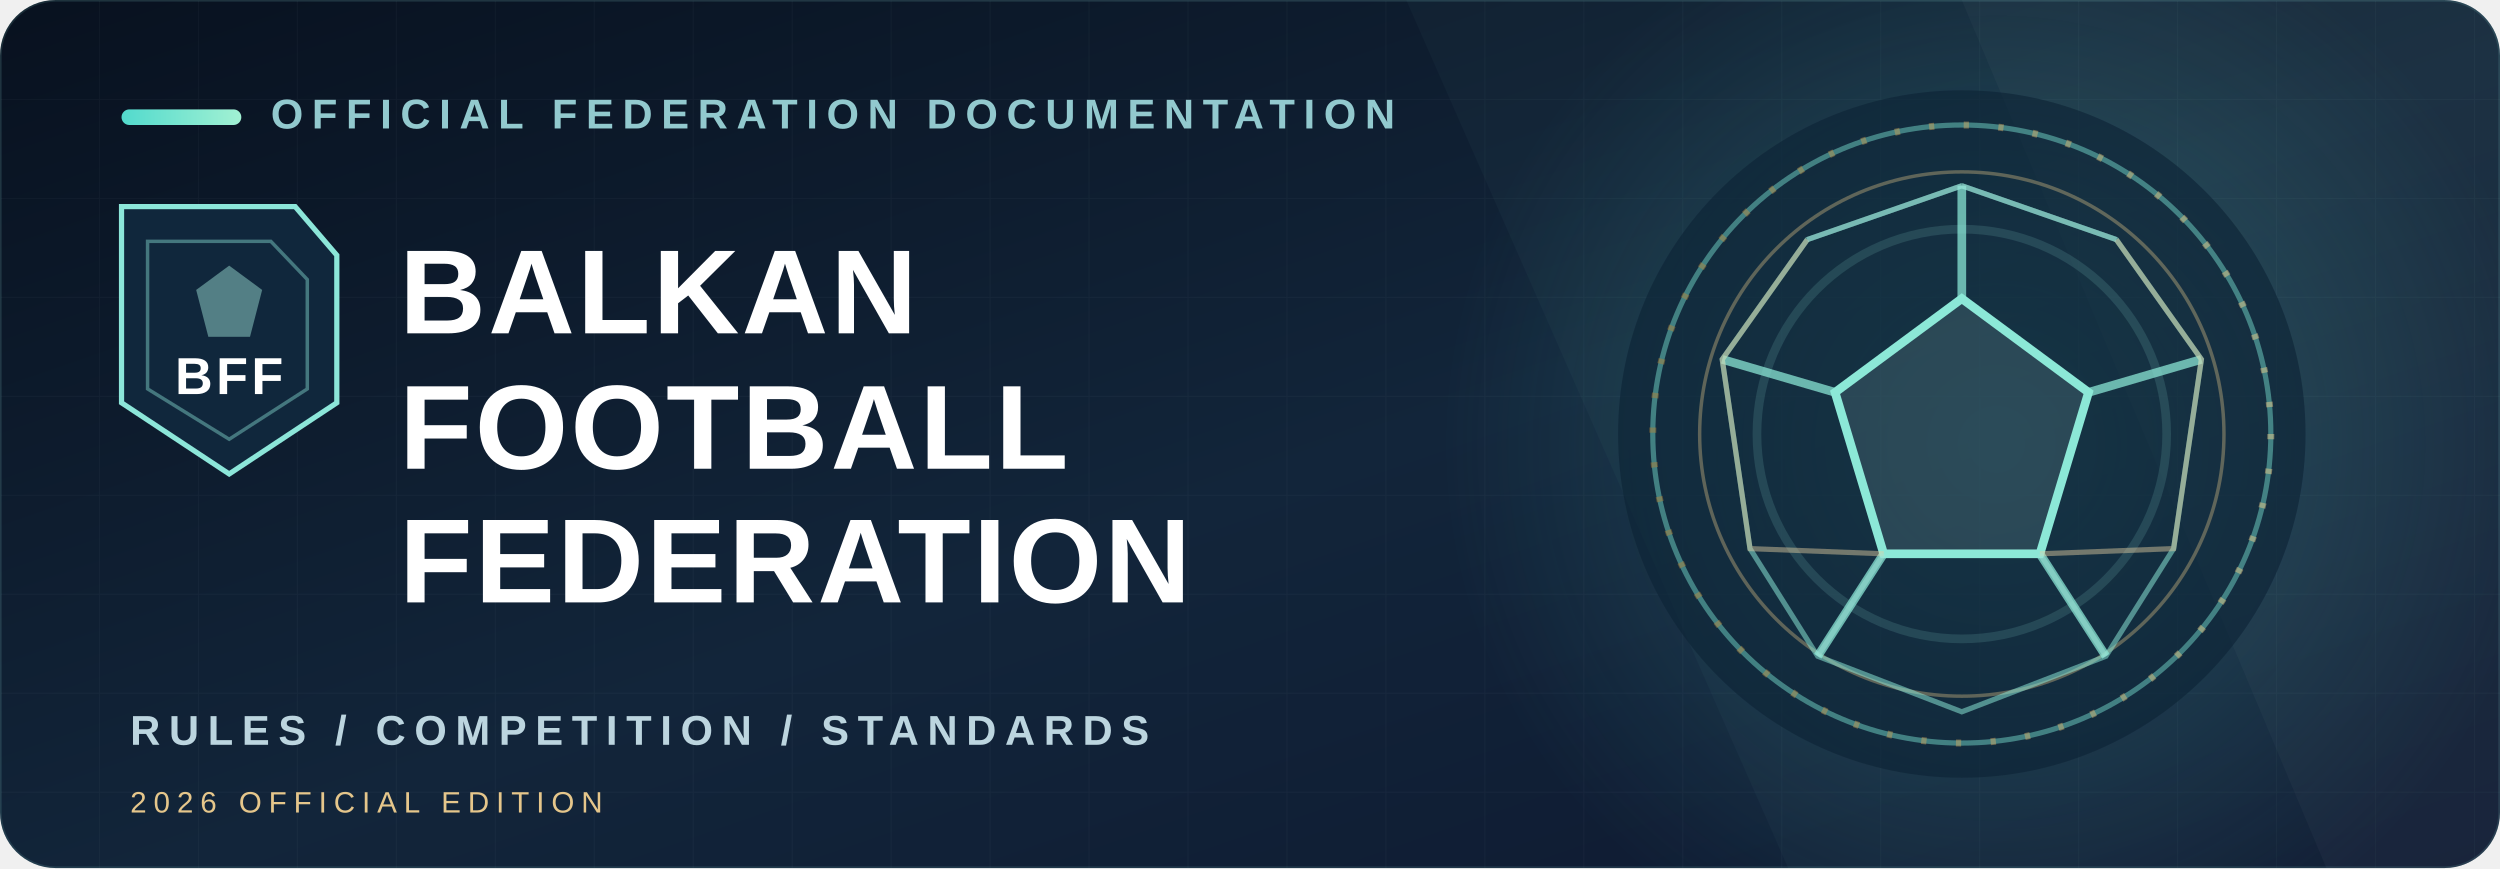
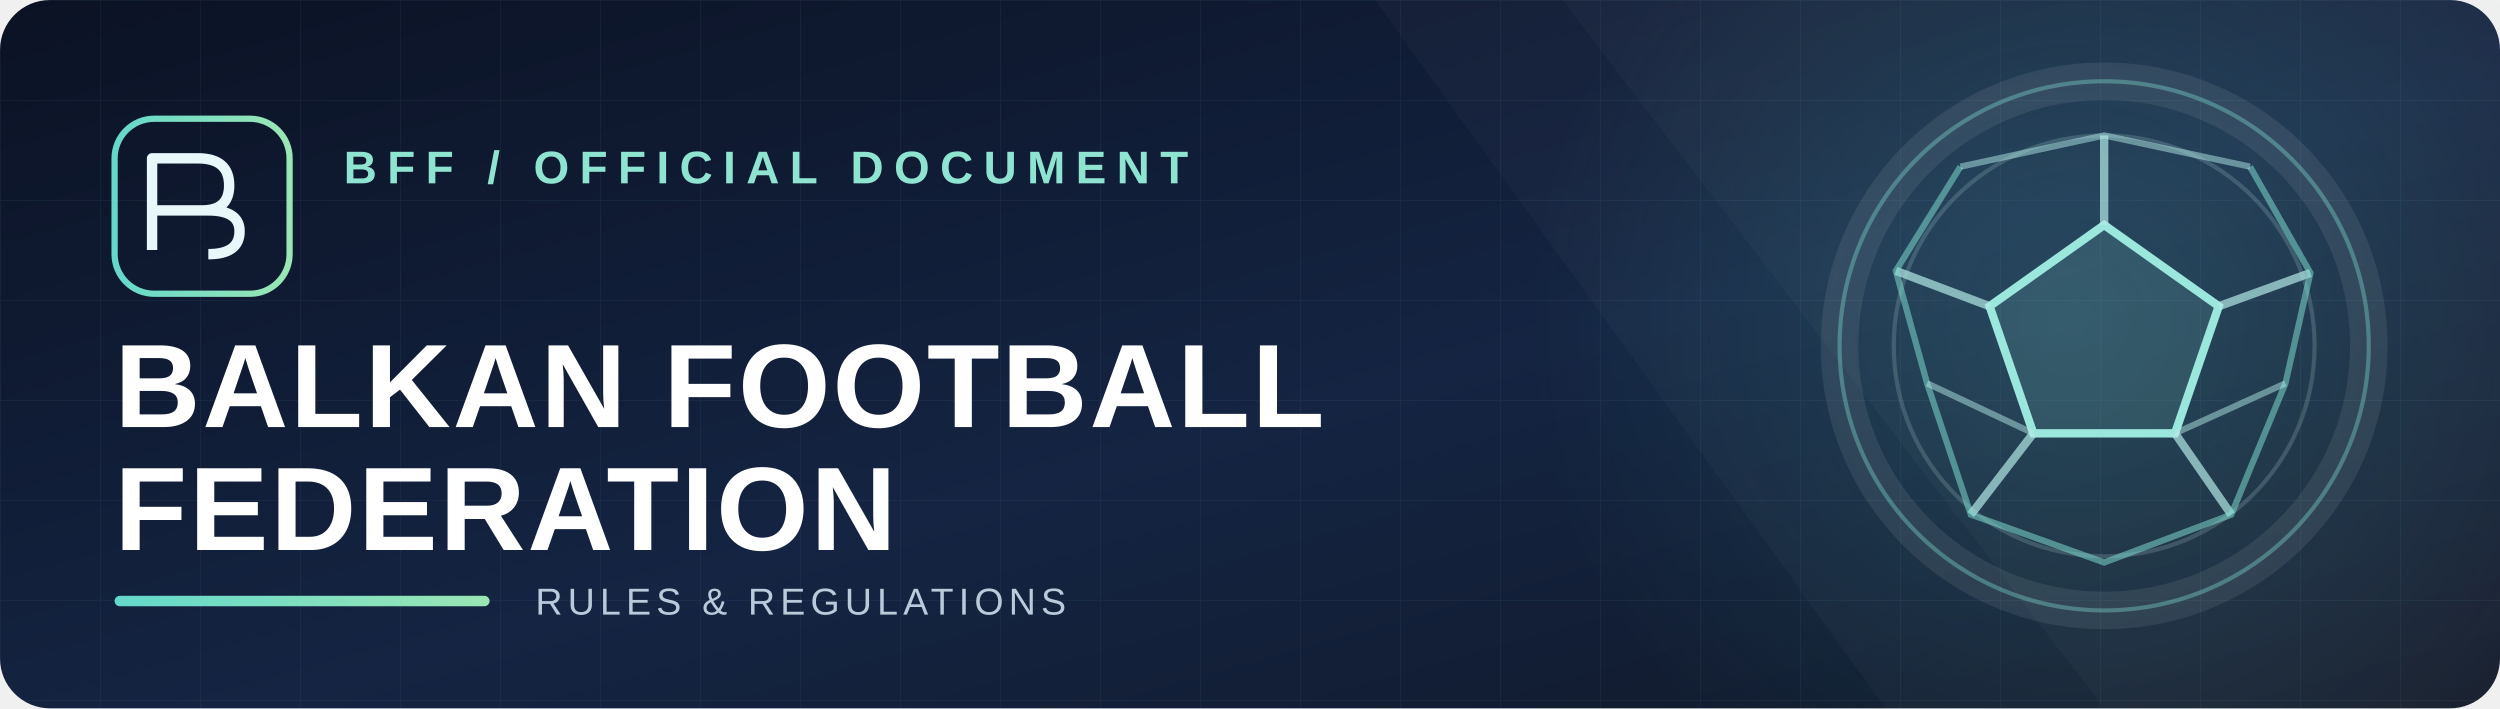
- <svg xmlns="http://www.w3.org/2000/svg" width="1440" height="500" viewBox="0 0 1440 500" role="img" aria-labelledby="title desc">
+ <svg xmlns="http://www.w3.org/2000/svg" width="1200" height="340" viewBox="0 0 1200 340" role="img" aria-labelledby="title desc">
  <defs>
-     <linearGradient id="bg" x1="0" y1="0" x2="1" y2="1">
-       <stop stop-color="#08111F" />
-       <stop offset=".53" stop-color="#12253A" />
-       <stop offset="1" stop-color="#0E1830" />
+     <linearGradient id="background" x1="0" y1="0" x2="1" y2="1">
+       <stop stop-color="#0B1224" />
+       <stop offset=".55" stop-color="#142442" />
+       <stop offset="1" stop-color="#101827" />
    </linearGradient>
-     <linearGradient id="aqua" x1="0" y1="0" x2="1" y2="0">
-       <stop stop-color="#52DACD" />
-       <stop offset="1" stop-color="#A2F1D3" />
+     <linearGradient id="accent" x1="0" y1="0" x2="1" y2="0">
+       <stop stop-color="#64D8CB" />
+       <stop offset="1" stop-color="#9AE6B4" />
    </linearGradient>
-     <linearGradient id="gold" x1="0" y1="0" x2="1" y2="0">
-       <stop stop-color="#B78334" />
-       <stop offset="1" stop-color="#F7D58D" />
-     </linearGradient>
-     <radialGradient id="halo">
-       <stop stop-color="#5CD9D5" stop-opacity=".25" />
-       <stop offset="1" stop-color="#5CD9D5" stop-opacity="0" />
+     <radialGradient id="glow">
+       <stop stop-color="#3FA9AF" stop-opacity=".22" />
+       <stop offset="1" stop-color="#3FA9AF" stop-opacity="0" />
    </radialGradient>
-     <pattern id="grid" width="57" height="57" patternUnits="userSpaceOnUse">
-       <path d="M57 0H0V57" fill="none" stroke="#D8F7FF" stroke-opacity=".035" />
+     <pattern id="grid" width="48" height="48" patternUnits="userSpaceOnUse">
+       <path d="M48 0H0V48" fill="none" stroke="#A8DFF0" stroke-opacity=".05" stroke-width="1" />
    </pattern>
-     <clipPath id="rounded">
-       <rect width="1440" height="500" rx="32" />
-     </clipPath>
  </defs>
-   <g clip-path="url(#rounded)">
-     <rect width="1440" height="500" fill="url(#bg)" />
-     <rect width="1440" height="500" fill="url(#grid)" />
-     <path d="M810 0H1440V500H1030Z" fill="#93F9EB" opacity=".028" />
-     <path d="M1130 0H1440V500H1340Z" fill="#FFF" opacity=".03" />
-     <circle cx="1150" cy="256" r="320" fill="url(#halo)" />
-     <rect x="70" y="63" width="69" height="9" rx="4.5" fill="url(#aqua)" />
-     <text x="156" y="74" font-family="Arial,Helvetica,sans-serif" font-size="24" fill="#92C9CE" font-weight="700" letter-spacing="5">OFFICIAL FEDERATION DOCUMENTATION</text>
-     <g transform="translate(70,119)">
-       <path d="M0 0H100L124 28V113L62 154L0 113Z" fill="#10273C" stroke="#8CE6D9" stroke-width="3" />
-       <path d="M15 20H86L107 42V105L62 134L15 105Z" fill="none" stroke="#8CE6D9" stroke-opacity=".42" stroke-width="2" />
-       <path d="M62 34L81 48L74 75H50L43 48Z" fill="#A5ECDD" opacity=".45" />
-       <text x="62" y="108" text-anchor="middle" font-family="Arial,Helvetica,sans-serif" font-size="30" font-weight="800" fill="#FFFFFF" letter-spacing="2">BFF</text>
-     </g>
-     <text x="230" y="192" font-family="Arial,Helvetica,sans-serif" font-size="69" font-weight="800" fill="#FFFFFF" letter-spacing="1.4">BALKAN</text>
-     <text x="230" y="270" font-family="Arial,Helvetica,sans-serif" font-size="69" font-weight="800" fill="#FFFFFF" letter-spacing="1.4">FOOTBALL</text>
-     <text x="230" y="347" font-family="Arial,Helvetica,sans-serif" font-size="69" font-weight="800" fill="#FFFFFF" letter-spacing="1.4">FEDERATION</text>
-     <path d="M74 388H683" stroke="url(#aqua)" stroke-width="3" opacity=".9" />
-     <text x="75" y="429" font-family="Arial,Helvetica,sans-serif" font-size="24" font-weight="700" letter-spacing="5" fill="#BCD5DF">RULES  /  COMPETITION  /  STANDARDS</text>
-     <text x="75" y="468" font-family="Arial,Helvetica,sans-serif" font-size="17" letter-spacing="4" fill="#E5C68B">2026 OFFICIAL EDITION</text>
-     <g transform="translate(1130,250)">
-       <circle r="198" fill="#0D2436" opacity=".65" />
-       <circle r="178" fill="none" stroke="#73D6C9" stroke-opacity=".5" stroke-width="3" />
-       <circle r="151" fill="none" stroke="#E8C888" stroke-opacity=".36" stroke-width="2" />
-       <circle r="118" fill="none" stroke="#8EE1D7" stroke-opacity=".15" stroke-width="5" />
-       <path d="M0 -78L73 -24L45 69H-45L-73 -24Z" fill="#C8F9EA" fill-opacity=".12" stroke="#8CE8D7" stroke-width="5" />
-       <path d="M0 -78V-143M73 -24L138 -43M45 69L83 128M-45 69L-83 128M-73 -24L-138 -43" stroke="#8CE8D7" stroke-opacity=".73" stroke-width="5" fill="none" />
-       <path d="M-89 -112L0 -143L89 -112L138 -43L122 66L83 128L0 160L-83 128L-122 66L-138 -43Z" stroke="#8CE8D7" stroke-opacity=".53" stroke-width="3" fill="none" />
-       <path d="M-89 -112L-138 -43L-122 66L-45 69M89 -112L138 -43L122 66L45 69" stroke="#E7D1A2" stroke-opacity=".45" stroke-width="3" fill="none" />
-       <path d="M0 -143L89 -112M0 -143L-89 -112M83 128L45 69M-83 128L-45 69" fill="none" stroke="#9FE5D8" stroke-opacity=".5" stroke-width="3" />
-       <circle r="178" fill="none" stroke="url(#gold)" stroke-width="4" stroke-dasharray="3 17" opacity=".45" />
-     </g>
-     <rect x="0" y="0" width="1440" height="500" rx="32" fill="none" stroke="#91E1D7" stroke-opacity=".13" stroke-width="2" />
-   </g>
+   <rect width="1200" height="340" rx="24" fill="url(#background)" />
+   <rect width="1200" height="340" rx="24" fill="url(#grid)" />
+   <circle cx="995" cy="155" r="260" fill="url(#glow)" />
+   <path d="M660 0H1200V340H905Z" fill="#FFFFFF" opacity=".025" />
+   <path d="M750 0H1200V340H1010Z" fill="#FFFFFF" opacity=".025" />
+   <rect x="55" y="57" width="84" height="84" rx="19" fill="none" stroke="url(#accent)" stroke-width="3" />
+   <path d="M73 120V76H95Q110 76 110 89Q110 101 97 101H73M73 101H100Q115 101 115 111Q115 122 100 122" fill="none" stroke="#E8F7FA" stroke-width="5" stroke-linejoin="round" />
+   <text x="165" y="88" fill="#8EE3D1" font-size="22" font-family="Arial, Helvetica, sans-serif" font-weight="700" letter-spacing="5">BFF / OFFICIAL DOCUMENT</text>
+   <text x="55" y="205" fill="#FFFFFF" font-size="57" font-family="Arial, Helvetica, sans-serif" font-weight="800" letter-spacing="1">BALKAN FOOTBALL</text>
+   <text x="55" y="264" fill="#FFFFFF" font-size="57" font-family="Arial, Helvetica, sans-serif" font-weight="800" letter-spacing="1">FEDERATION</text>
+   <rect x="55" y="286" width="180" height="5" rx="2.5" fill="url(#accent)" />
+   <text x="257" y="295" fill="#B9CADA" font-size="18" font-family="Arial, Helvetica, sans-serif" letter-spacing="2.5">RULES &amp; REGULATIONS</text>
+   <circle cx="1010" cy="166" r="127" fill="none" stroke="#74DCCF" stroke-opacity=".38" stroke-width="2" />
+   <circle cx="1010" cy="166" r="101" fill="none" stroke="#BDE6E4" stroke-opacity=".19" stroke-width="2" />
+   <path d="M1010 108L1065 147L1044 208H976L955 147Z" fill="#95E3D5" fill-opacity=".13" stroke="#9BE7DD" stroke-width="4" />
+   <path d="M1010 108V65M1065 147L1109 131M1044 208L1071 247M976 208L946 247M955 147L910 130" fill="none" stroke="#B2E8E6" stroke-opacity=".7" stroke-width="4" />
+   <path d="M941 80L910 130L925 184L946 247L1010 270L1071 247L1097 184L1109 131L1080 80" fill="none" stroke="#7EDCD1" stroke-opacity=".53" stroke-width="3" />
+   <path d="M941 80L1010 65L1080 80M925 184L976 208M1097 184L1044 208" fill="none" stroke="#B2E8E6" stroke-opacity=".5" stroke-width="3" />
+   <circle cx="1010" cy="166" r="127" fill="none" stroke="#FFFFFF" stroke-opacity=".08" stroke-width="18" />
</svg>
